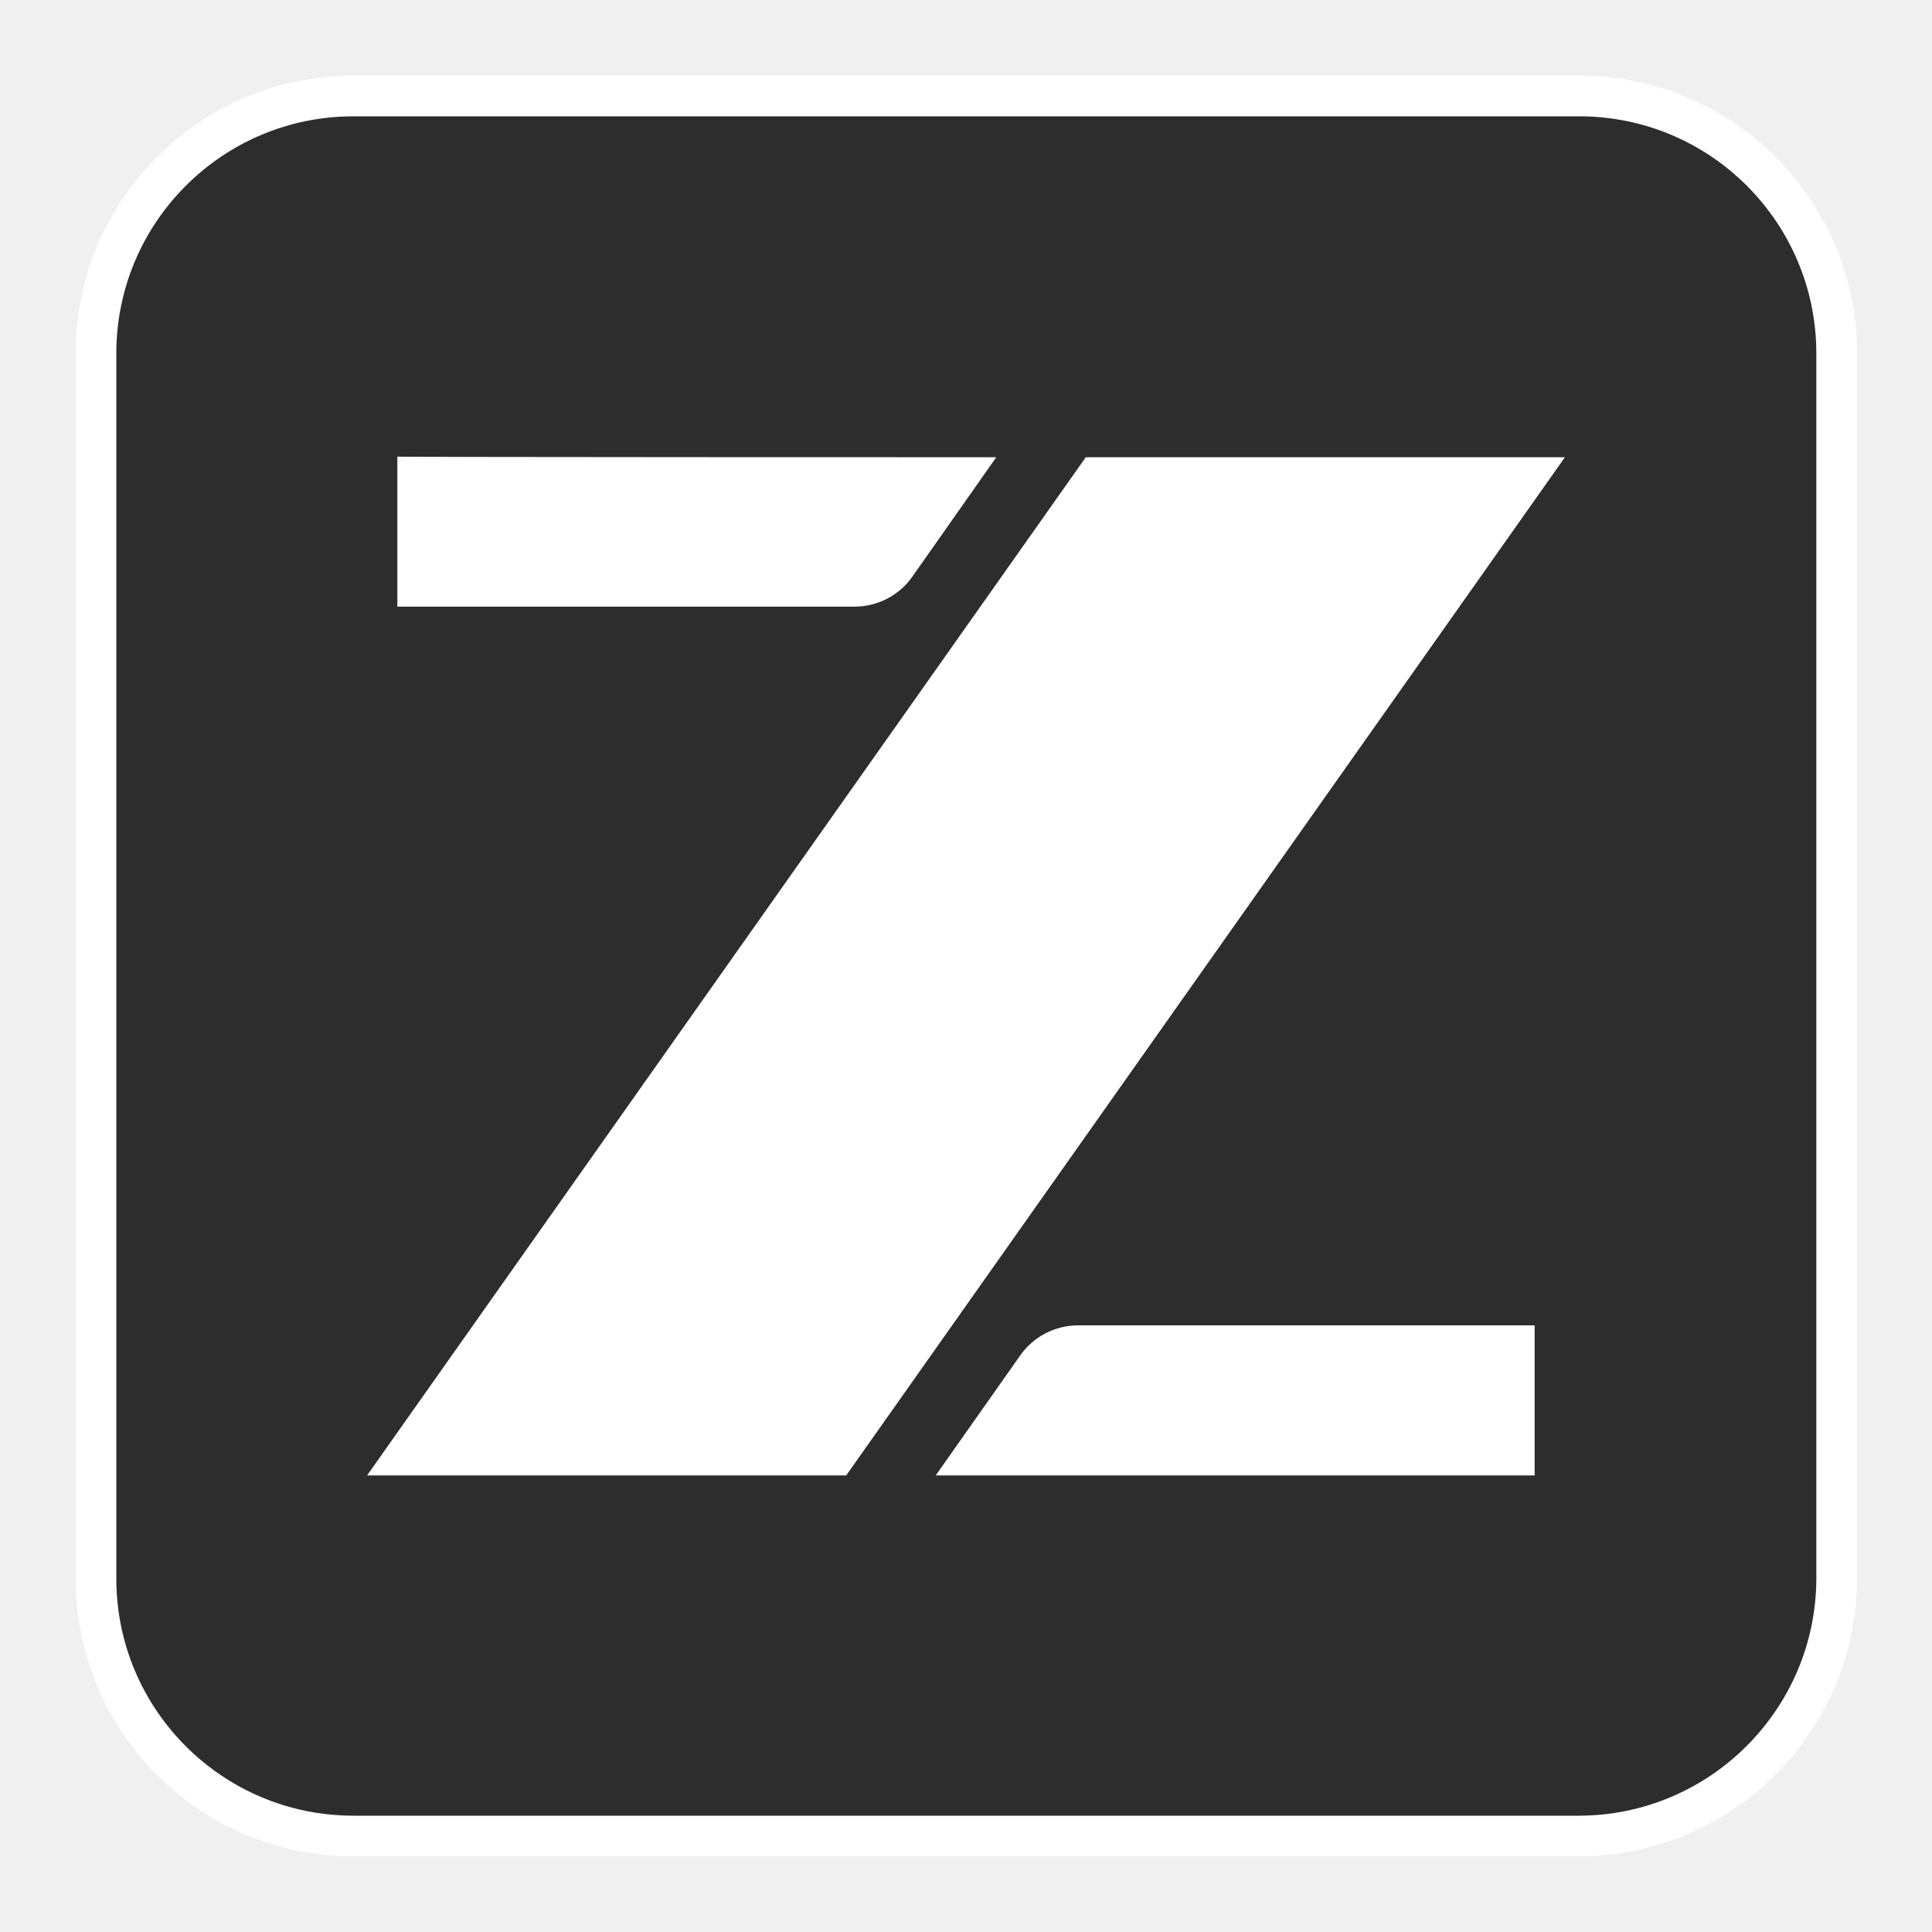
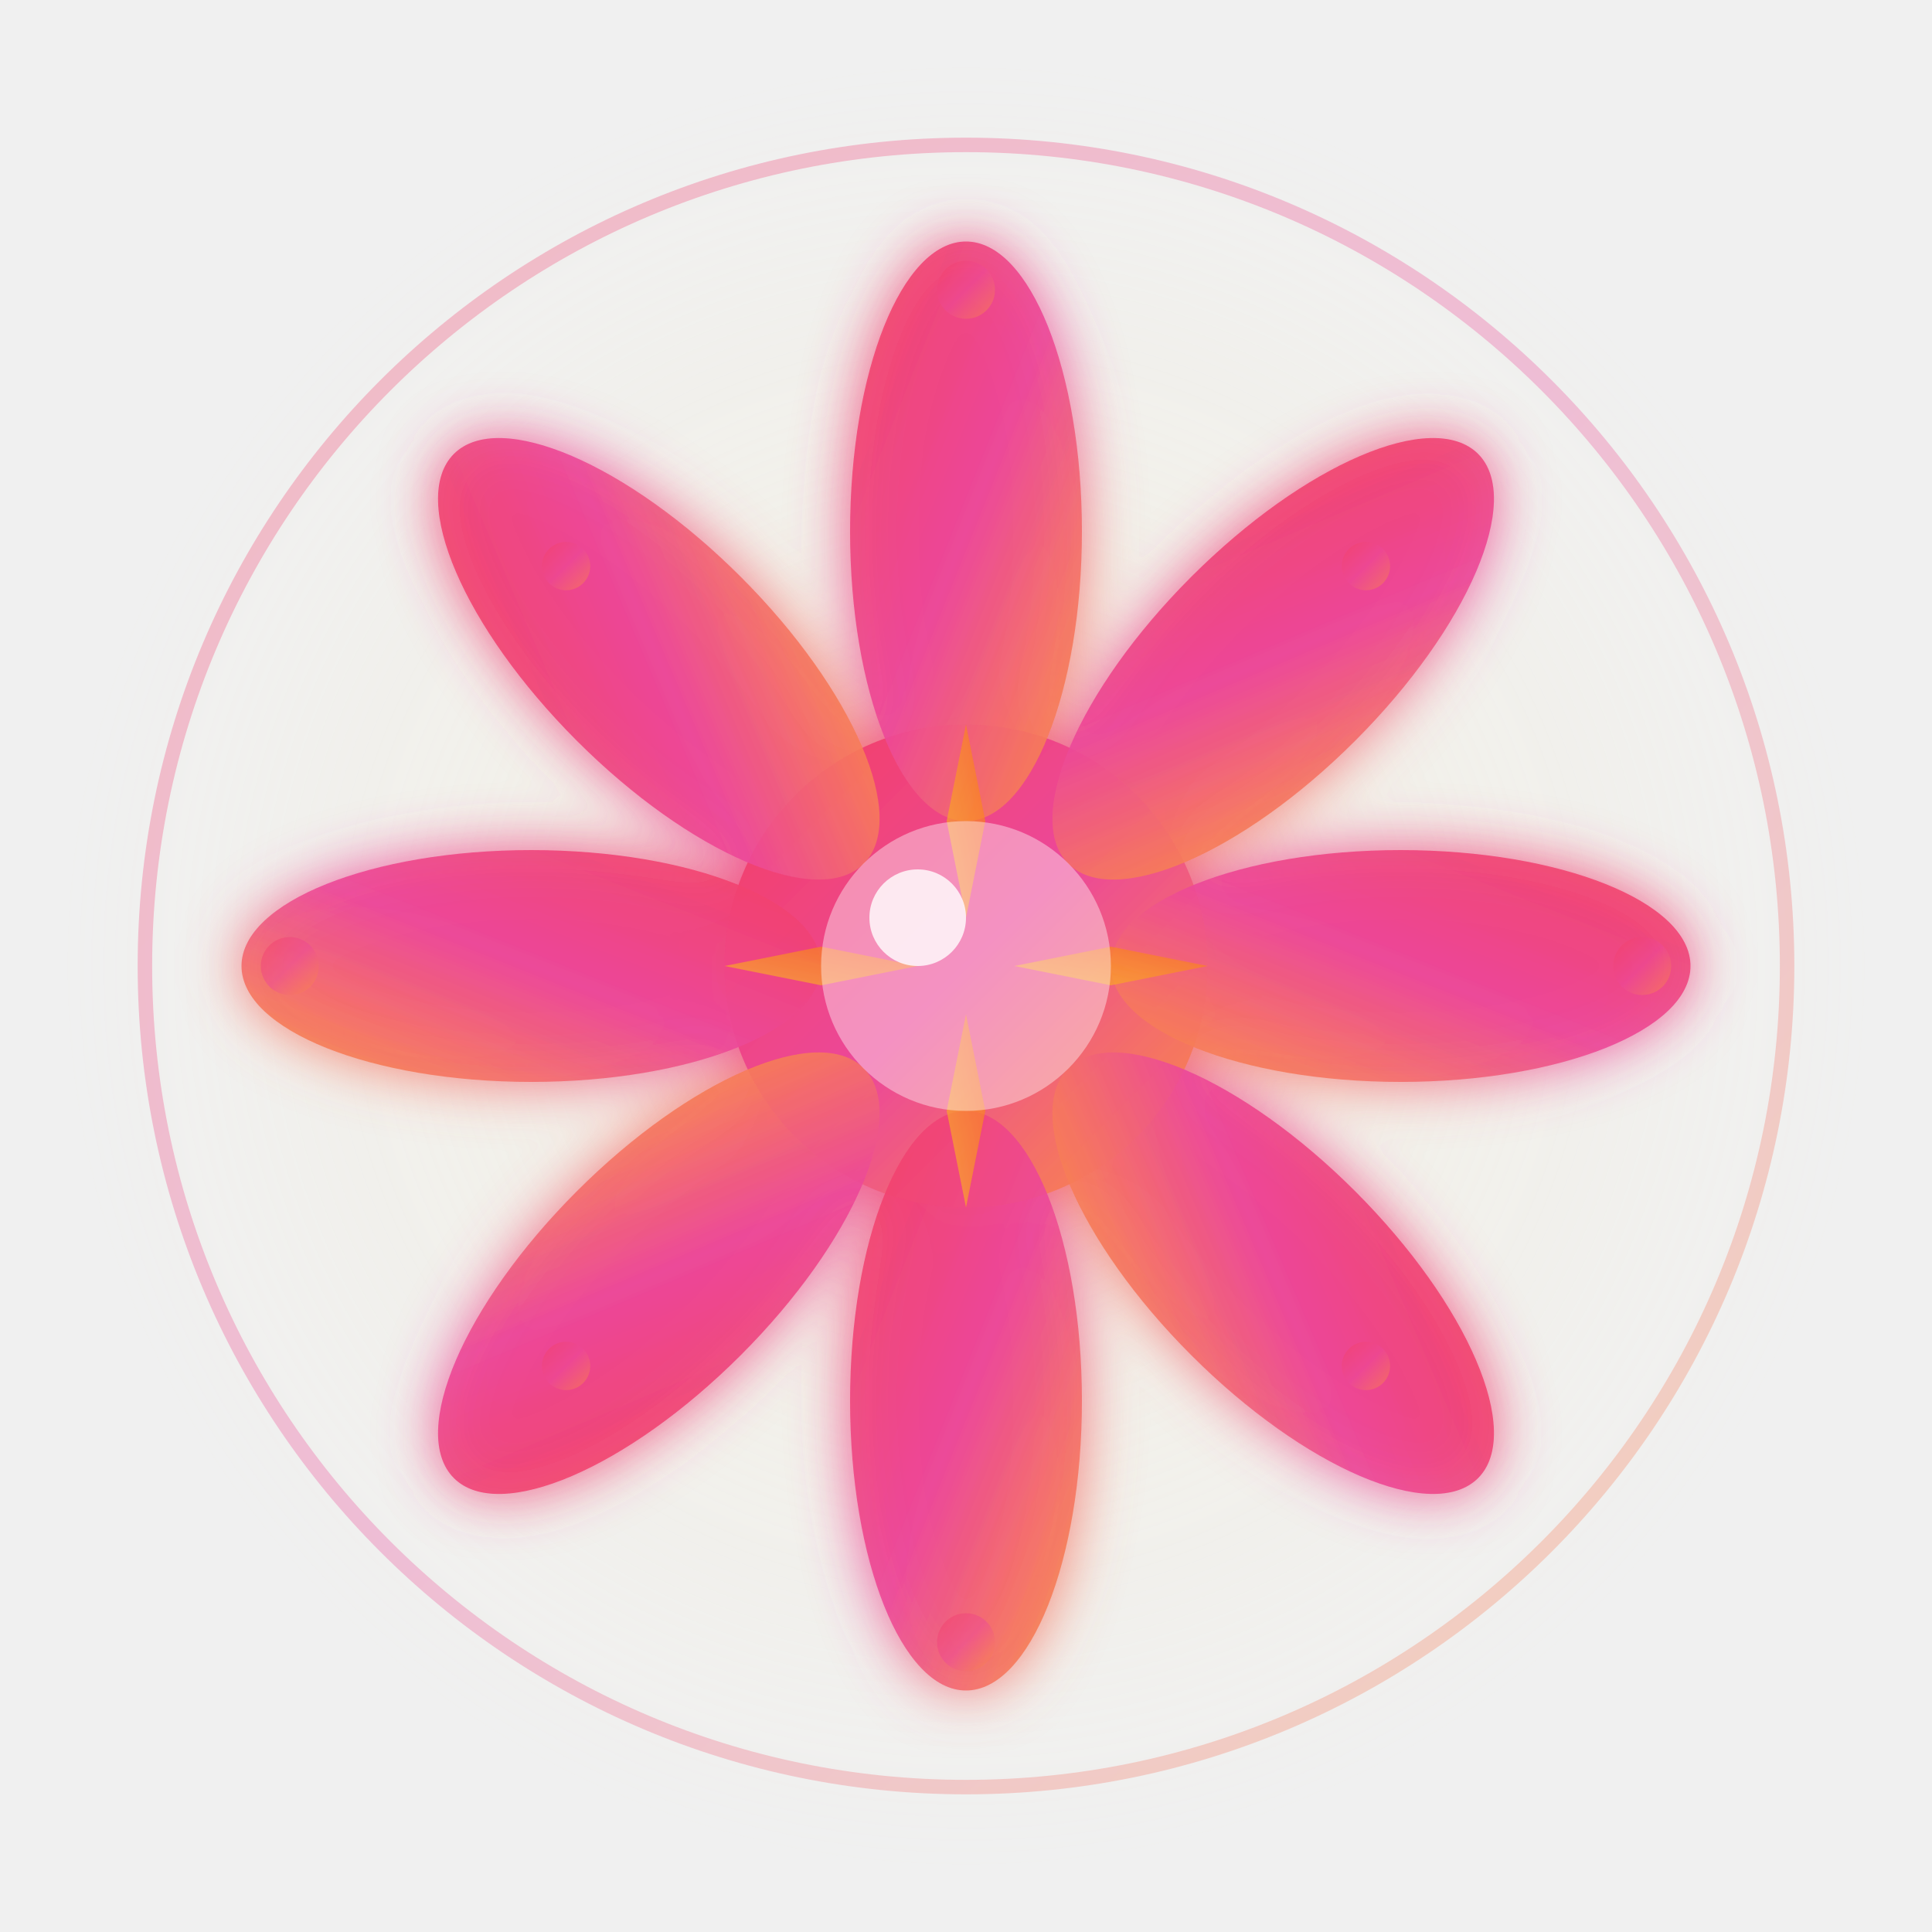
- <svg xmlns="http://www.w3.org/2000/svg" version="1.1" x="0px" y="0px" viewBox="0 0 30 30" style="enable-background:new 0 0 30 30;" xml:space="preserve">
+ <svg xmlns="http://www.w3.org/2000/svg" version="1.1" x="0px" y="0px" viewBox="0 0 200 200" style="enable-background:new 0 0 200 200;" xml:space="preserve">
  <defs>
    <style type="text/css">
-     .st194{fill:#2D2D2D;stroke:#FFFFFF;stroke-width:0.632;stroke-miterlimit:10;}
-     .st23{fill:#FFFFFF;}
- 
-     .z-breathe {
-       animation: breathe 2.5s ease-in-out infinite;
+     .glow-sparkle {
+       animation: sparkle 3s ease-in-out infinite;
+       transform-origin: center;
    }

-     @keyframes breathe {
-       0%, 100% { opacity: 0.7; }
+     .glow-pulse {
+       animation: pulse 2.5s ease-in-out infinite;
+     }
+ 
+     .glow-rotate {
+       animation: rotate 20s linear infinite;
+       transform-origin: center;
+     }
+ 
+     @keyframes sparkle {
+       0%, 100% { opacity: 0.4; transform: scale(0.95); }
+       50% { opacity: 1; transform: scale(1.05); }
+     }
+ 
+     @keyframes pulse {
+       0%, 100% { opacity: 0.6; }
      50% { opacity: 1; }
    }
+ 
+     @keyframes rotate {
+       from { transform: rotate(0deg); }
+       to { transform: rotate(360deg); }
+     }
  </style>
+     <linearGradient id="glowGradient1" x1="0%" y1="0%" x2="100%" y2="100%">
+       <stop offset="0%" style="stop-color:#f43f5e;stop-opacity:1" />
+       <stop offset="50%" style="stop-color:#ec4899;stop-opacity:1" />
+       <stop offset="100%" style="stop-color:#fb923c;stop-opacity:1" />
+     </linearGradient>
+     <linearGradient id="glowGradient2" x1="0%" y1="100%" x2="100%" y2="0%">
+       <stop offset="0%" style="stop-color:#fbbf24;stop-opacity:0.8" />
+       <stop offset="100%" style="stop-color:#f97316;stop-opacity:0.8" />
+     </linearGradient>
+     <radialGradient id="glowRadial" cx="50%" cy="50%" r="50%">
+       <stop offset="0%" style="stop-color:#fef3c7;stop-opacity:0.3" />
+       <stop offset="100%" style="stop-color:#fef3c7;stop-opacity:0" />
+     </radialGradient>
+     <filter id="glow" x="-50%" y="-50%" width="200%" height="200%">
+       <feGaussianBlur stdDeviation="3" result="coloredBlur" />
+       <feMerge>
+         <feMergeNode in="coloredBlur" />
+         <feMergeNode in="SourceGraphic" />
+       </feMerge>
+     </filter>
  </defs>
-   <g>
-     <path class="st194" d="M24.51,28.51H5.49c-2.21,0-4-1.79-4-4V5.49c0-2.21,1.79-4,4-4h19.03c2.21,0,4,1.79,4,4v19.03     C28.51,26.72,26.72,28.51,24.51,28.51z" />
-     <g class="z-breathe">
-       <path class="st23" d="M15.47,7.1l-1.3,1.85c-0.2,0.29-0.54,0.47-0.9,0.47h-7.1V7.09C6.16,7.1,15.47,7.1,15.47,7.1z" />
-       <polygon class="st23" points="24.3,7.1 13.14,22.91 5.7,22.91 16.86,7.1" />
-       <path class="st23" d="M14.53,22.91l1.31-1.86c0.2-0.29,0.54-0.47,0.9-0.47h7.09v2.33H14.53z" />
+   <circle cx="100" cy="100" r="95" fill="url(#glowRadial)" class="glow-pulse" />
+   <circle cx="100" cy="100" r="85" fill="none" stroke="url(#glowGradient1)" stroke-width="1.5" opacity="0.3" class="glow-rotate" />
+   <g filter="url(#glow)">
+     <circle cx="100" cy="100" r="25" fill="url(#glowGradient1)" />
+     <g class="glow-sparkle">
+       <ellipse cx="100" cy="55" rx="12" ry="30" fill="url(#glowGradient1)" opacity="0.9" />
+       <ellipse cx="131.8" cy="68.2" rx="12" ry="30" fill="url(#glowGradient1)" opacity="0.9" transform="rotate(45 131.8 68.2)" />
+       <ellipse cx="145" cy="100" rx="12" ry="30" fill="url(#glowGradient1)" opacity="0.9" transform="rotate(90 145 100)" />
+       <ellipse cx="131.8" cy="131.8" rx="12" ry="30" fill="url(#glowGradient1)" opacity="0.9" transform="rotate(135 131.8 131.8)" />
+       <ellipse cx="100" cy="145" rx="12" ry="30" fill="url(#glowGradient1)" opacity="0.9" />
+       <ellipse cx="68.2" cy="131.8" rx="12" ry="30" fill="url(#glowGradient1)" opacity="0.9" transform="rotate(-135 68.2 131.8)" />
+       <ellipse cx="55" cy="100" rx="12" ry="30" fill="url(#glowGradient1)" opacity="0.9" transform="rotate(90 55 100)" />
+       <ellipse cx="68.2" cy="68.2" rx="12" ry="30" fill="url(#glowGradient1)" opacity="0.9" transform="rotate(-45 68.2 68.2)" />
    </g>
+     <g opacity="0.8">
+       <path d="M100,75 L102,85 L100,95 L98,85 Z" fill="url(#glowGradient2)" class="glow-sparkle" />
+       <path d="M125,100 L115,102 L105,100 L115,98 Z" fill="url(#glowGradient2)" class="glow-sparkle" />
+       <path d="M100,125 L102,115 L100,105 L98,115 Z" fill="url(#glowGradient2)" class="glow-sparkle" />
+       <path d="M75,100 L85,102 L95,100 L85,98 Z" fill="url(#glowGradient2)" class="glow-sparkle" />
+     </g>
+     <circle cx="100" cy="100" r="15" fill="#fff" opacity="0.4" />
+     <circle cx="95" cy="95" r="5" fill="#fff" opacity="0.8" />
+   </g>
+   <g opacity="0.5">
+     <circle cx="100" cy="30" r="3" fill="url(#glowGradient1)" class="glow-pulse" />
+     <circle cx="141.4" cy="58.6" r="2.5" fill="url(#glowGradient1)" class="glow-pulse" />
+     <circle cx="170" cy="100" r="3" fill="url(#glowGradient1)" class="glow-pulse" />
+     <circle cx="141.4" cy="141.4" r="2.5" fill="url(#glowGradient1)" class="glow-pulse" />
+     <circle cx="100" cy="170" r="3" fill="url(#glowGradient1)" class="glow-pulse" />
+     <circle cx="58.6" cy="141.4" r="2.5" fill="url(#glowGradient1)" class="glow-pulse" />
+     <circle cx="30" cy="100" r="3" fill="url(#glowGradient1)" class="glow-pulse" />
+     <circle cx="58.6" cy="58.6" r="2.5" fill="url(#glowGradient1)" class="glow-pulse" />
  </g>
</svg>
